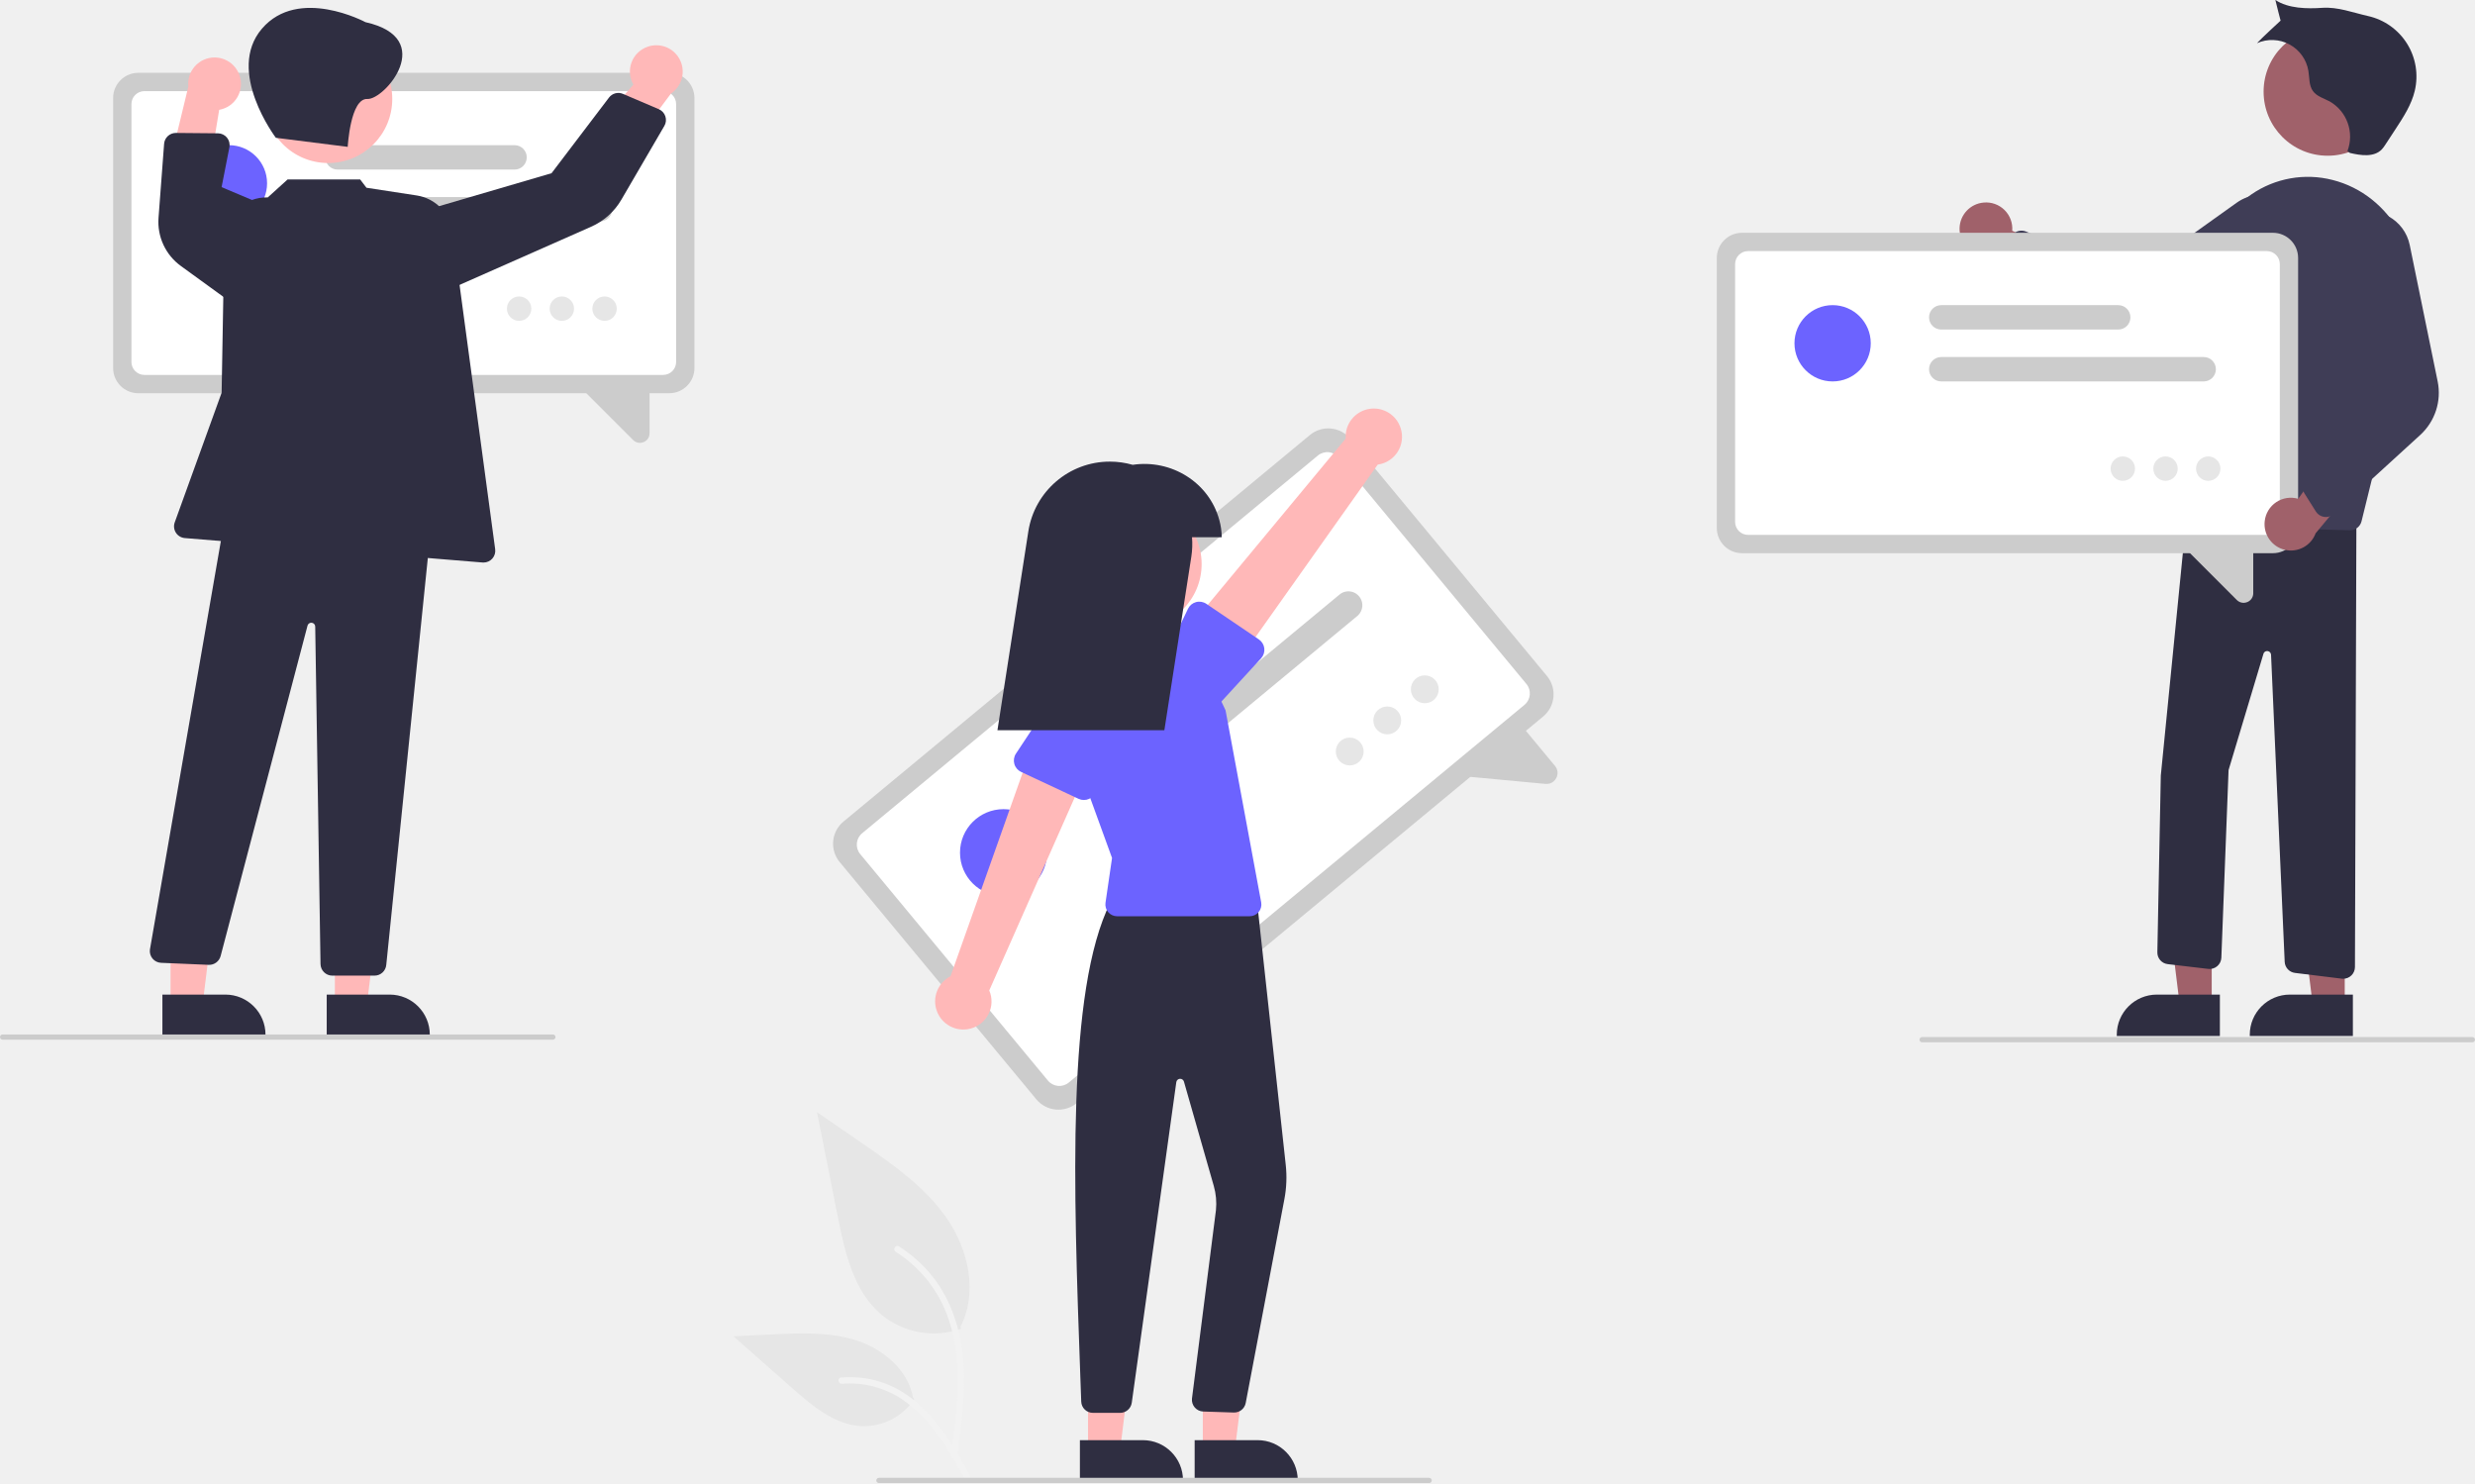
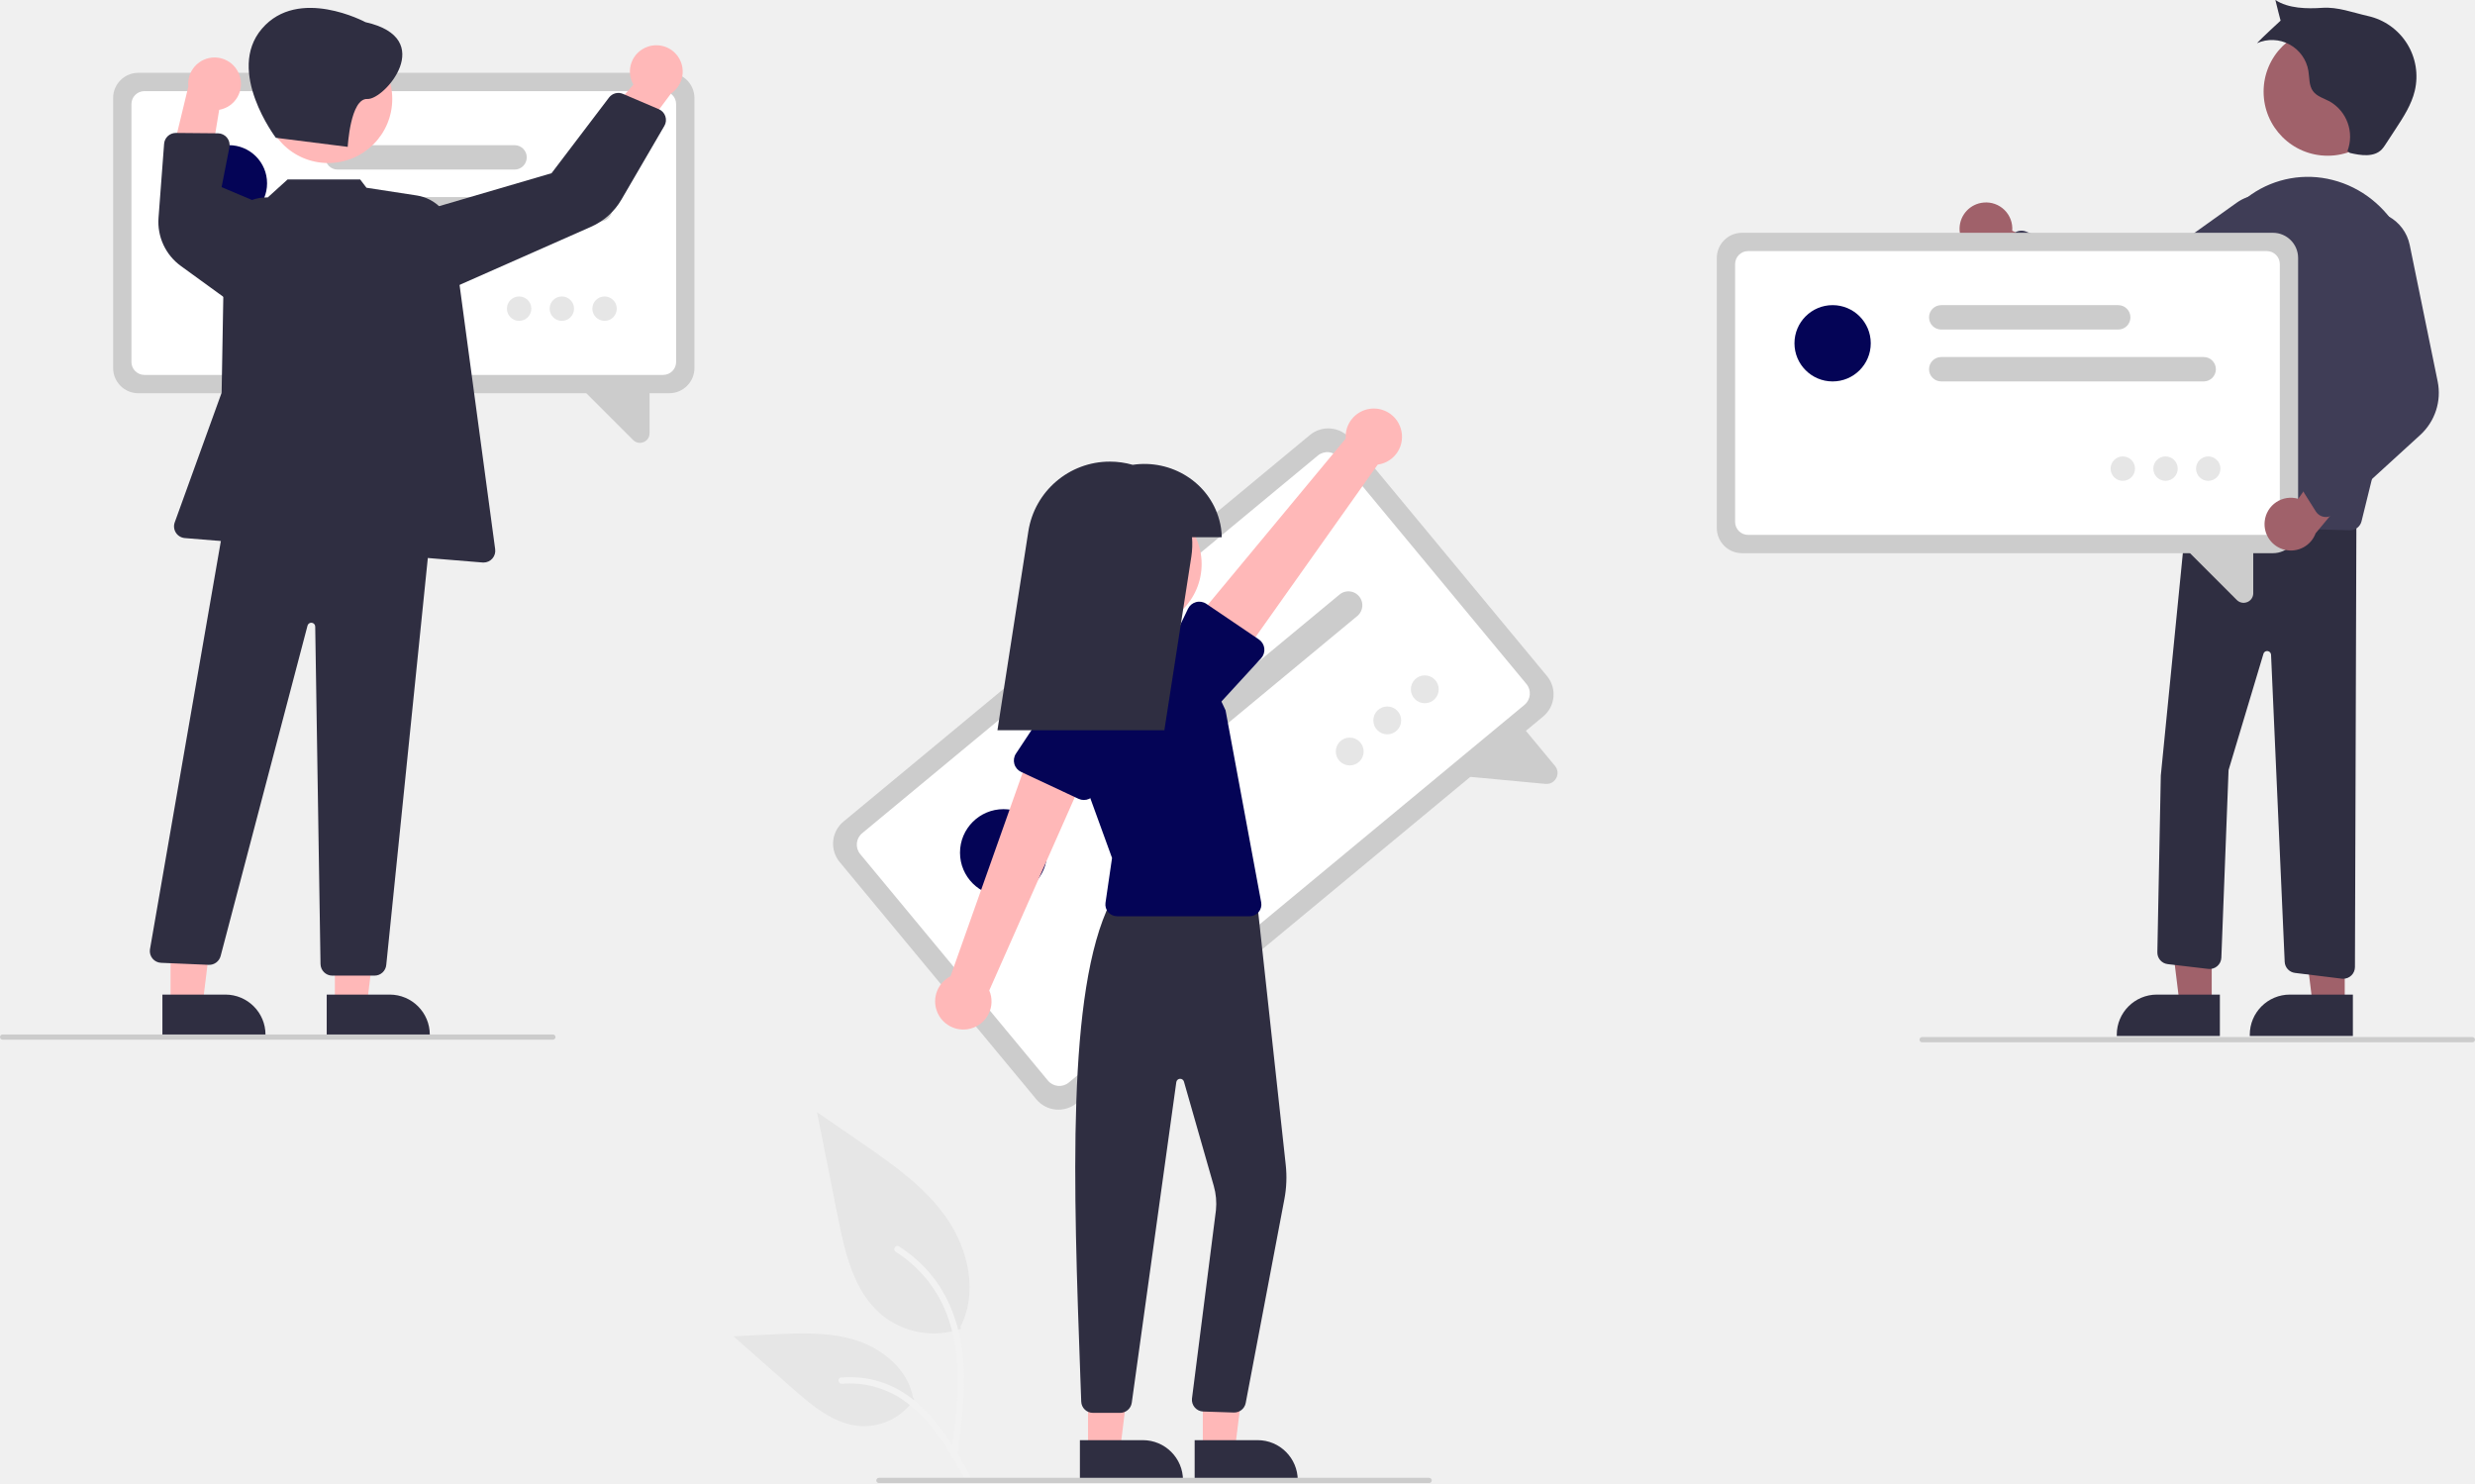
<svg xmlns="http://www.w3.org/2000/svg" id="a953921f-4c4e-4323-8cfc-8a6ae54c37d9" data-name="Layer 1" width="949" height="568.653" viewBox="0 0 949 568.653">
  <path d="M493.954,675.174a31.517,31.517,0,0,1-30.435-5.361c-10.66-8.947-14.002-23.687-16.721-37.336l-8.043-40.37,16.84,11.595c12.11,8.339,24.493,16.944,32.878,29.023s12.045,28.566,5.308,41.635" transform="translate(-125.5 -165.6736)" fill="#e6e6e6" />
  <path d="M492.515,724.05c1.704-12.415,3.457-24.99,2.261-37.538-1.062-11.144-4.462-22.029-11.383-30.953a51.491,51.491,0,0,0-13.211-11.971c-1.321-.834-2.537,1.26-1.222,2.09a48.952,48.952,0,0,1,19.363,23.363c4.216,10.722,4.893,22.411,4.166,33.801-.439,6.888-1.37,13.731-2.309,20.565a1.254,1.254,0,0,0,.845,1.489,1.218,1.218,0,0,0,1.489-.845Z" transform="translate(-125.5 -165.6736)" fill="#f2f2f2" />
  <path d="M476.098,702.081a23.201,23.201,0,0,1-20.215,10.433c-10.233-.486-18.764-7.628-26.444-14.408l-22.715-20.056,15.034-.719c10.811-.517,21.901-1,32.199,2.334s19.794,11.358,21.677,22.016" transform="translate(-125.5 -165.6736)" fill="#e6e6e6" />
  <path d="M497.332,731.187c-8.204-14.516-17.719-30.648-34.722-35.805a38.746,38.746,0,0,0-14.604-1.508c-1.551.134-1.163,2.524.384,2.39a35.996,35.996,0,0,1,23.306,6.166c6.572,4.473,11.688,10.692,16.019,17.287,2.653,4.039,5.029,8.25,7.405,12.455.759,1.344,2.979.374,2.211-.986Z" transform="translate(-125.5 -165.6736)" fill="#f2f2f2" />
  <path d="M717.213,440.397,538.36,588.632a11.027,11.027,0,0,1-15.508-1.452L447.457,496.211a11.027,11.027,0,0,1,1.452-15.508L627.761,332.469A11.027,11.027,0,0,1,643.27,333.92L718.665,424.889A11.027,11.027,0,0,1,717.213,440.397Z" transform="translate(-125.5 -165.6736)" fill="#ccc" />
  <path d="M710.046,435.934,535.304,580.76a5.68,5.68,0,0,1-7.989-.748l-71.987-86.857a5.68,5.68,0,0,1,.748-7.989L630.817,340.34a5.68,5.68,0,0,1,7.989.748l71.987,86.857A5.68,5.68,0,0,1,710.046,435.934Z" transform="translate(-125.5 -165.6736)" fill="#fff" />
  <path d="M718.101,466.25l-35.94-3.364,25.723-20.245,13.857,16.719a4.152,4.152,0,0,1,.482,4.661,4.279,4.279,0,0,1-1.051,1.302A4.16,4.16,0,0,1,718.101,466.25Z" transform="translate(-125.5 -165.6736)" fill="#ccc" />
  <path d="M645.928,401.875l-88.399,73.265a5.34,5.34,0,1,1-6.815-8.223l88.399-73.265a5.34,5.34,0,1,1,6.815,8.223Z" transform="translate(-125.5 -165.6736)" fill="#ccc" />
  <path d="M602.664,408.255l-59.618,49.411a5.34,5.34,0,1,1-6.815-8.223l59.618-49.411a5.34,5.34,0,0,1,6.815,8.223Z" transform="translate(-125.5 -165.6736)" fill="#ccc" />
-   <circle cx="384.787" cy="326.947" r="16.688" fill="#6c63ff" />
+   <circle cx="384.787" cy="326.947" r="16.688" fill="#040456" />
  <circle cx="517.532" cy="288.156" r="5.34" fill="#e6e6e6" />
  <circle cx="531.923" cy="276.229" r="5.34" fill="#e6e6e6" />
  <circle cx="546.313" cy="264.302" r="5.34" fill="#e6e6e6" />
  <polygon points="461.198 556.214 473.458 556.213 479.29 508.925 461.196 508.926 461.198 556.214" fill="#ffb8b8" />
  <path d="M583.571,717.885l24.144-.001h.001a15.386,15.386,0,0,1,15.386,15.386v.5l-39.531.001Z" transform="translate(-125.5 -165.6736)" fill="#2f2e41" />
  <polygon points="417.198 556.214 429.458 556.213 435.29 508.925 417.196 508.926 417.198 556.214" fill="#ffb8b8" />
  <path d="M539.571,717.885l24.144-.001h.001a15.386,15.386,0,0,1,15.386,15.386v.5l-39.531.001Z" transform="translate(-125.5 -165.6736)" fill="#2f2e41" />
  <path d="M555.001,707.419h-.002l-10.426-.003a4.482,4.482,0,0,1-4.495-4.338l-.328-9.121c-2.635-72.94-5.361-148.364,11.517-182.265l.132-.267,55.88-2.022,11.219,102.911a44.621,44.621,0,0,1-.52,13.164L603.148,703.627a4.499,4.499,0,0,1-4.597,3.658l-11.71-.38a4.502,4.502,0,0,1-4.302-4.943l9.199-72.279a24.702,24.702,0,0,0-.835-9.284l-11.44-39.994a1.5,1.5,0,0,0-2.928.206L559.458,703.538A4.518,4.518,0,0,1,555.001,707.419Z" transform="translate(-125.5 -165.6736)" fill="#2f2e41" />
  <circle cx="436.183" cy="216.281" r="24.561" fill="#ffb8b8" />
-   <path d="M604.66,517h-50.823a4.5,4.5,0,0,1-4.453-5.15l2.511-17.196-14.744-40.554a29.844,29.844,0,0,1,24.009-39.767h0a29.73,29.73,0,0,1,31.021,16.815l3.239,6.891L609.085,511.679a4.5,4.5,0,0,1-4.425,5.32Z" transform="translate(-125.5 -165.6736)" fill="#6c63ff" />
+   <path d="M604.66,517h-50.823a4.5,4.5,0,0,1-4.453-5.15l2.511-17.196-14.744-40.554a29.844,29.844,0,0,1,24.009-39.767h0a29.73,29.73,0,0,1,31.021,16.815l3.239,6.891L609.085,511.679a4.5,4.5,0,0,1-4.425,5.32Z" transform="translate(-125.5 -165.6736)" fill="#040456" />
  <path d="M497.374,560.136a10.743,10.743,0,0,0,7.445-14.694l39.602-89.472-22.655-5.706L489.962,540.006a10.801,10.801,0,0,0,7.412,20.13Z" transform="translate(-125.5 -165.6736)" fill="#ffb8b8" />
-   <path d="M539.06,471.971l-22.033-10.314a4.817,4.817,0,0,1-1.974-7.022l13.39-20.223a13.377,13.377,0,0,1,24.198,11.413l-6.924,23.163a4.817,4.817,0,0,1-6.657,2.982Z" transform="translate(-125.5 -165.6736)" fill="#6c63ff" />
+   <path d="M539.06,471.971l-22.033-10.314a4.817,4.817,0,0,1-1.974-7.022l13.39-20.223a13.377,13.377,0,0,1,24.198,11.413l-6.924,23.163a4.817,4.817,0,0,1-6.657,2.982Z" transform="translate(-125.5 -165.6736)" fill="#040456" />
  <path d="M662.575,329.897a10.743,10.743,0,0,1-8.809,13.919L597.197,423.651,580.695,407.115l60.794-73.275a10.801,10.801,0,0,1,21.086-3.943Z" transform="translate(-125.5 -165.6736)" fill="#ffb8b8" />
-   <path d="M610.279,414.281a4.812,4.812,0,0,1-1.235,3.816l-16.349,17.809a13.377,13.377,0,0,1-22.195-14.939L581.012,399.109a4.817,4.817,0,0,1,7.042-1.9l20.142,13.643A4.811,4.811,0,0,1,610.279,414.281Z" transform="translate(-125.5 -165.6736)" fill="#6c63ff" />
+   <path d="M610.279,414.281a4.812,4.812,0,0,1-1.235,3.816l-16.349,17.809a13.377,13.377,0,0,1-22.195-14.939L581.012,399.109a4.817,4.817,0,0,1,7.042-1.9l20.142,13.643A4.811,4.811,0,0,1,610.279,414.281Z" transform="translate(-125.5 -165.6736)" fill="#040456" />
  <path d="M593.955,371.674a25.26,25.26,0,0,0-.918-6.576c-3.957-14.622-18.565-23.399-33.225-21.196a31.7,31.7,0,0,0-8.769-1.228h0a31.621,31.621,0,0,0-31.246,26.767l-11.842,76.233h64l10.334-66.526a31.777,31.777,0,0,0,.269-7.474Z" transform="translate(-125.5 -165.6736)" fill="#2f2e41" />
  <path d="M673.5,734.326h-211a1,1,0,1,1,0-2h211a1,1,0,0,1,0,2Z" transform="translate(-125.5 -165.6736)" fill="#ccc" />
  <path d="M886.07,243.341a10.056,10.056,0,0,1,10.986,10.819l32.707,14.395-15.602,10.071-28.667-15.214a10.11,10.11,0,0,1,.576-20.071Z" transform="translate(-125.5 -165.6736)" fill="#a0616a" />
  <circle cx="892.502" cy="35.15" r="24.561" fill="#a0616a" />
  <polygon points="848.05 385.364 835.79 385.363 829.958 338.075 848.052 338.076 848.05 385.364" fill="#a0616a" />
  <path d="M976.676,562.921l-39.531-.001v-.5a15.386,15.386,0,0,1,15.386-15.386h.001l24.144.001Z" transform="translate(-125.5 -165.6736)" fill="#2f2e41" />
  <polygon points="899.05 385.364 886.79 385.363 880.958 338.075 899.052 338.076 899.05 385.364" fill="#a0616a" />
  <path d="M1027.676,562.921l-39.531-.001v-.5a15.386,15.386,0,0,1,15.386-15.386h.001l24.144.001Z" transform="translate(-125.5 -165.6736)" fill="#2f2e41" />
  <path d="M1023.969,540.966a4.507,4.507,0,0,1-.549-.034l-17.946-2.209a4.493,4.493,0,0,1-3.944-4.235L996.3,416.723a1.5,1.5,0,0,0-2.857-.554l-13.434,44.784L977.242,532.89a4.498,4.498,0,0,1-5.023,4.295l-15.541-1.829a4.485,4.485,0,0,1-3.973-4.557l1.319-67.714,10.529-106.292.47.018,64.022,2.468-.577,177.201a4.501,4.501,0,0,1-4.501,4.485Z" transform="translate(-125.5 -165.6736)" fill="#2f2e41" />
  <path d="M1026.62,368.992c-.039,0-.078,0-.117-.001l-64.479-1.689a4.5,4.5,0,0,1-4.341-5.104l12.39-91.191a44.132,44.132,0,0,1,18.68-30.792,38.196,38.196,0,0,1,31.108-5.547c22.506,5.703,36.008,29.87,30.097,53.872l-18.968,77.029A4.526,4.526,0,0,1,1026.62,368.992Z" transform="translate(-125.5 -165.6736)" fill="#3f3d56" />
  <path d="M942.03,296.578a21.822,21.822,0,0,1-11.964-3.555l-37.602-24.67a4.499,4.499,0,0,1-.799-6.856l5.665-5.98a4.484,4.484,0,0,1,4.932-1.087l42.002,16.726,38.909-27.786a16.155,16.155,0,1,1,16.446,27.678l-48.088,23.357A21.74,21.74,0,0,1,942.03,296.578Z" transform="translate(-125.5 -165.6736)" fill="#3f3d56" />
  <path d="M1026.512,224.311c4.19.989,9.245,1.749,12.24-1.345a12.511,12.511,0,0,0,1.416-1.89l3.915-5.977c2.999-4.579,6.051-9.277,7.321-14.602a23.741,23.741,0,0,0-17.907-28.674c-5.846-1.309-11.566-3.561-17.542-3.15s-12.985.276-18-3c.313,1.46,2.003,7.913,2.003,7.913s-7.541,6.919-9.054,8.644a14.166,14.166,0,0,1,19.723,10.671c.428,2.626.177,5.538,1.737,7.693,1.484,2.05,4.145,2.768,6.382,3.952a15.563,15.563,0,0,1,6.847,19.045Z" transform="translate(-125.5 -165.6736)" fill="#2f2e41" />
  <path d="M997.023,377.788H793.434a9.664,9.664,0,0,1-9.653-9.653V264.586a9.664,9.664,0,0,1,9.653-9.653H997.023a9.664,9.664,0,0,1,9.653,9.653V368.135A9.664,9.664,0,0,1,997.023,377.788Z" transform="translate(-125.5 -165.6736)" fill="#ccc" />
  <path d="M994.683,370.768H795.774a4.978,4.978,0,0,1-4.973-4.973v-98.87a4.978,4.978,0,0,1,4.973-4.973H994.683a4.978,4.978,0,0,1,4.973,4.973v98.87A4.978,4.978,0,0,1,994.683,370.768Z" transform="translate(-125.5 -165.6736)" fill="#fff" />
  <path d="M983.164,395.73l-22.37-22.37,28.68.725V393.117a3.639,3.639,0,0,1-2.282,3.415,3.75,3.75,0,0,1-1.438.291A3.646,3.646,0,0,1,983.164,395.73Z" transform="translate(-125.5 -165.6736)" fill="#ccc" />
  <path d="M970.465,311.927H869.84a4.68,4.68,0,1,1,0-9.36H970.465a4.68,4.68,0,0,1,0,9.36Z" transform="translate(-125.5 -165.6736)" fill="#ccc" />
  <path d="M937.703,292.036H869.84a4.68,4.68,0,1,1,0-9.36H937.703a4.68,4.68,0,1,1,0,9.36Z" transform="translate(-125.5 -165.6736)" fill="#ccc" />
-   <circle cx="702.686" cy="131.628" r="14.626" fill="#6c63ff" />
+   <circle cx="702.686" cy="131.628" r="14.626" fill="#040456" />
  <circle cx="813.955" cy="179.692" r="4.68" fill="#e6e6e6" />
  <circle cx="830.336" cy="179.692" r="4.68" fill="#e6e6e6" />
  <circle cx="846.716" cy="179.692" r="4.68" fill="#e6e6e6" />
  <path d="M993.871,365.474a10.056,10.056,0,0,1,12.838-8.54l20.783-29.069,6.665,17.332-20.758,24.948a10.11,10.11,0,0,1-19.529-4.671Z" transform="translate(-125.5 -165.6736)" fill="#a0616a" />
  <path d="M1017.678,363.906a4.536,4.536,0,0,1-.981-.025,4.489,4.489,0,0,1-3.205-2.06l-4.392-6.968a4.48,4.48,0,0,1,.168-5.048l26.602-36.553-17.291-44.576a16.07,16.07,0,0,1,8.813-20.739h0a16.154,16.154,0,0,1,22.073,11.656l10.728,52.373a21.884,21.884,0,0,1-6.651,20.454l-33.21,30.325A4.487,4.487,0,0,1,1017.678,363.906Z" transform="translate(-125.5 -165.6736)" fill="#3f3d56" />
  <path d="M1073.5,565.326h-211a1,1,0,0,1,0-2h211a1,1,0,0,1,0,2Z" transform="translate(-125.5 -165.6736)" fill="#ccc" />
  <path d="M382.118,316.45H178.528a9.664,9.664,0,0,1-9.653-9.653V203.247a9.664,9.664,0,0,1,9.653-9.653H382.118a9.664,9.664,0,0,1,9.653,9.653V306.797A9.664,9.664,0,0,1,382.118,316.45Z" transform="translate(-125.5 -165.6736)" fill="#ccc" />
  <path d="M379.777,309.43H180.868a4.978,4.978,0,0,1-4.973-4.973v-98.87a4.978,4.978,0,0,1,4.973-4.973H379.777a4.978,4.978,0,0,1,4.973,4.973v98.87A4.978,4.978,0,0,1,379.777,309.43Z" transform="translate(-125.5 -165.6736)" fill="#fff" />
  <path d="M368.258,334.392l-22.37-22.37,28.68.725v19.032a3.639,3.639,0,0,1-2.282,3.415,3.75,3.75,0,0,1-1.438.291A3.646,3.646,0,0,1,368.258,334.392Z" transform="translate(-125.5 -165.6736)" fill="#ccc" />
  <path d="M355.559,250.588H254.934a4.68,4.68,0,1,1,0-9.36H355.559a4.68,4.68,0,0,1,0,9.36Z" transform="translate(-125.5 -165.6736)" fill="#ccc" />
  <path d="M322.798,230.697H254.934a4.68,4.68,0,1,1,0-9.36h67.863a4.68,4.68,0,1,1,0,9.36Z" transform="translate(-125.5 -165.6736)" fill="#ccc" />
-   <circle cx="87.78" cy="70.289" r="14.626" fill="#6c63ff" />
+   <circle cx="87.78" cy="70.289" r="14.626" fill="#040456" />
  <circle cx="199.049" cy="118.353" r="4.68" fill="#e6e6e6" />
  <circle cx="215.43" cy="118.353" r="4.68" fill="#e6e6e6" />
  <circle cx="231.811" cy="118.353" r="4.68" fill="#e6e6e6" />
  <path d="M373.674,183.645a10.056,10.056,0,0,0-5.31,14.476l-23.42,26.99,18.409,2.439,19.418-26.004A10.11,10.11,0,0,0,373.674,183.645Z" transform="translate(-125.5 -165.6736)" fill="#ffb8b8" />
  <path d="M217.298,194.451a10.056,10.056,0,0,1-7.754,13.328l-5.828,35.256L190.088,230.42l7.624-31.546a10.11,10.11,0,0,1,19.586-4.423Z" transform="translate(-125.5 -165.6736)" fill="#ffb8b8" />
  <polygon points="128.399 385.364 140.659 385.363 146.491 338.075 128.397 338.076 128.399 385.364" fill="#ffb8b8" />
  <path d="M250.772,547.035l24.144-.001h.001a15.386,15.386,0,0,1,15.386,15.386v.5l-39.531.001Z" transform="translate(-125.5 -165.6736)" fill="#2f2e41" />
  <polygon points="65.399 385.364 77.659 385.363 83.491 338.075 65.397 338.076 65.399 385.364" fill="#ffb8b8" />
  <path d="M187.772,547.035l24.144-.001h.001a15.386,15.386,0,0,1,15.386,15.386v.5l-39.531.001Z" transform="translate(-125.5 -165.6736)" fill="#2f2e41" />
  <circle cx="125.84" cy="37.947" r="24.561" fill="#ffb8b8" />
  <path d="M248.396,535.328l-2.031-129.406a1.5,1.5,0,0,0-2.959-.324l-33.291,126.576a4.555,4.555,0,0,1-4.571,3.459l-18.29-.782a4.501,4.501,0,0,1-4.272-5.061l28.249-162.658.058-.459,78.682,3.723.513.023L273.611,535.599a4.519,4.519,0,0,1-4.487,4.166H252.895A4.518,4.518,0,0,1,248.396,535.328Z" transform="translate(-125.5 -165.6736)" fill="#2f2e41" />
  <path d="M310.54,381.357l-114.178-9.37a4.499,4.499,0,0,1-3.864-6.015l17.981-49.712,1.035-59.003a16.181,16.181,0,0,1,16.667-15.891l7.593-6.883h27.82l2.422,3.176,19.357,2.975a16.272,16.272,0,0,1,13.58,13.833L315.368,376.272a4.501,4.501,0,0,1-4.454,5.101C310.79,381.373,310.665,381.368,310.54,381.357Z" transform="translate(-125.5 -165.6736)" fill="#2f2e41" />
  <path d="M288.294,246.355l48.684-14.264L359.011,203.083a4.499,4.499,0,0,1,5.352-1.416l13.756,5.88a4.5,4.5,0,0,1,2.119,6.403l-16.466,28.256A25.197,25.197,0,0,1,352.119,252.629l-57.261,25.312Z" transform="translate(-125.5 -165.6736)" fill="#2f2e41" />
  <path d="M194.893,267.691a20.865,20.865,0,0,1-8.604-18.575l2.136-28.308a4.512,4.512,0,0,1,4.488-4.161h.04l16.132.144a4.501,4.501,0,0,1,4.376,5.365l-2.993,15.271,21.36,9.025-17.987,34.993Z" transform="translate(-125.5 -165.6736)" fill="#2f2e41" />
  <path d="M265.628,174.17s-25.685-13.83-39.685,2.492,5.334,41.848,5.334,41.848l27.548,3.474s1-18.726,7.559-18.363S293.313,180.355,265.628,174.17Z" transform="translate(-125.5 -165.6736)" fill="#2f2e41" />
  <path d="M337.5,564.326h-211a1,1,0,0,1,0-2h211a1,1,0,0,1,0,2Z" transform="translate(-125.5 -165.6736)" fill="#ccc" />
</svg>
